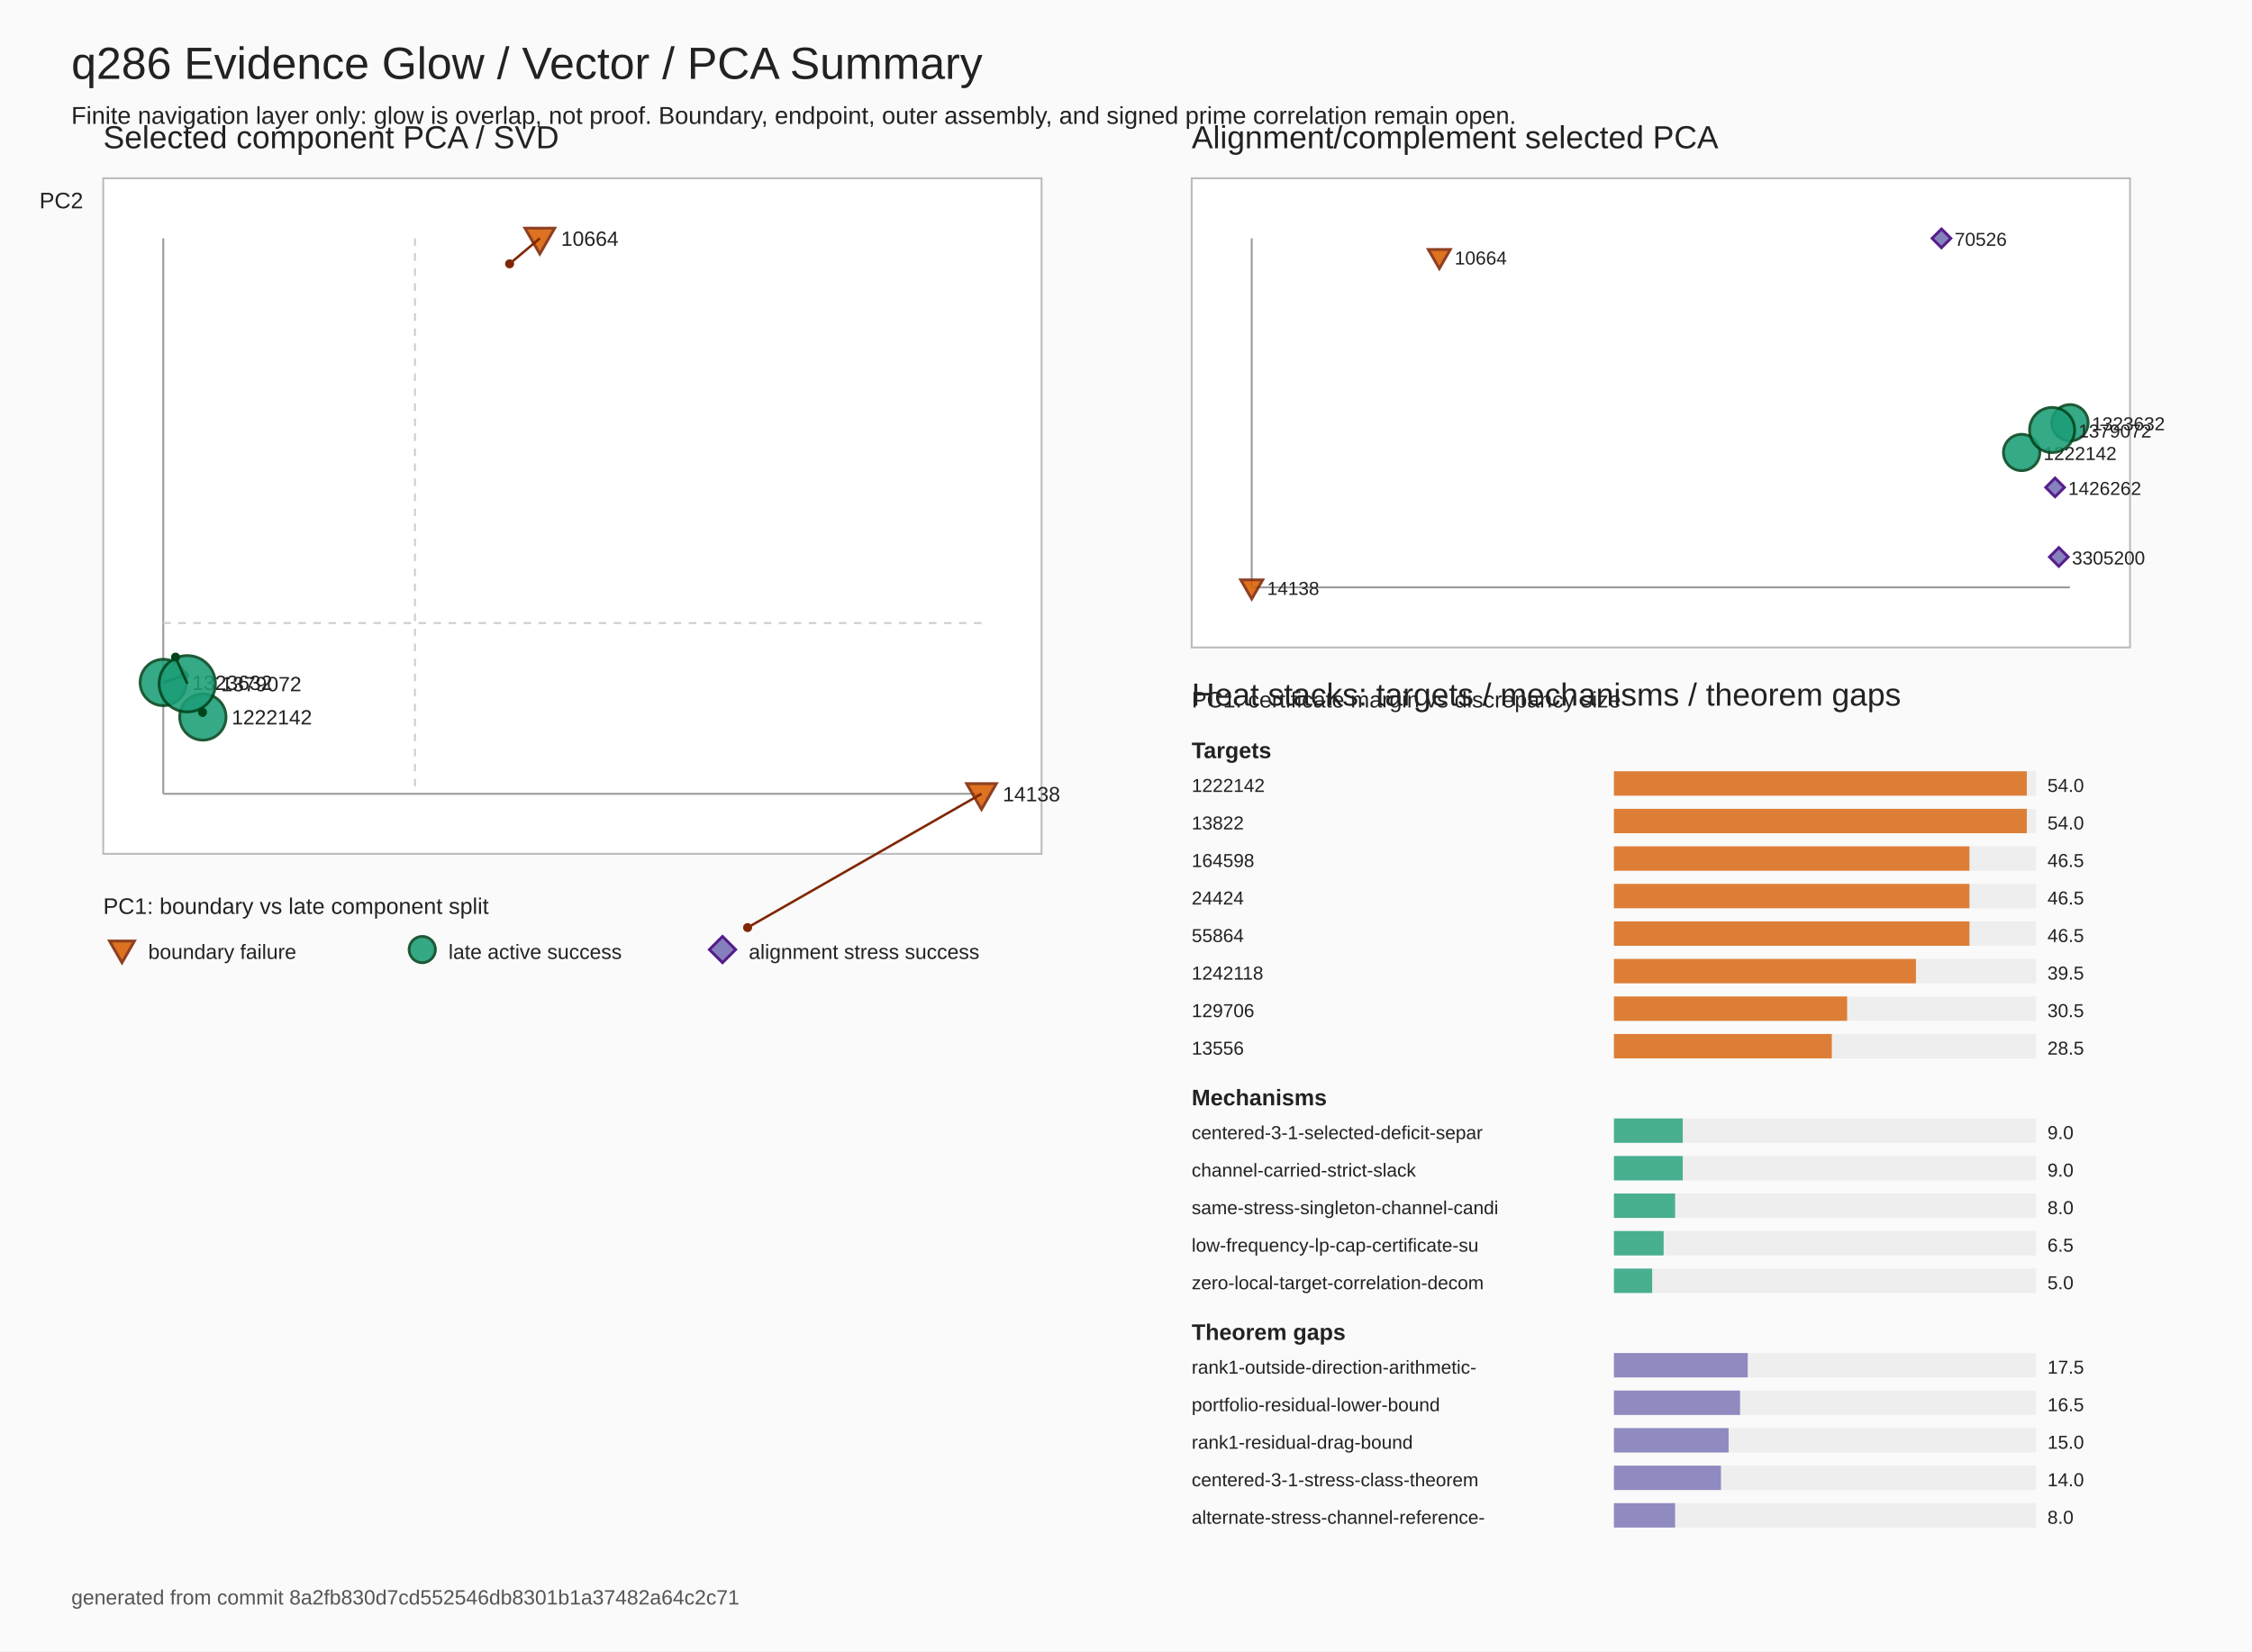
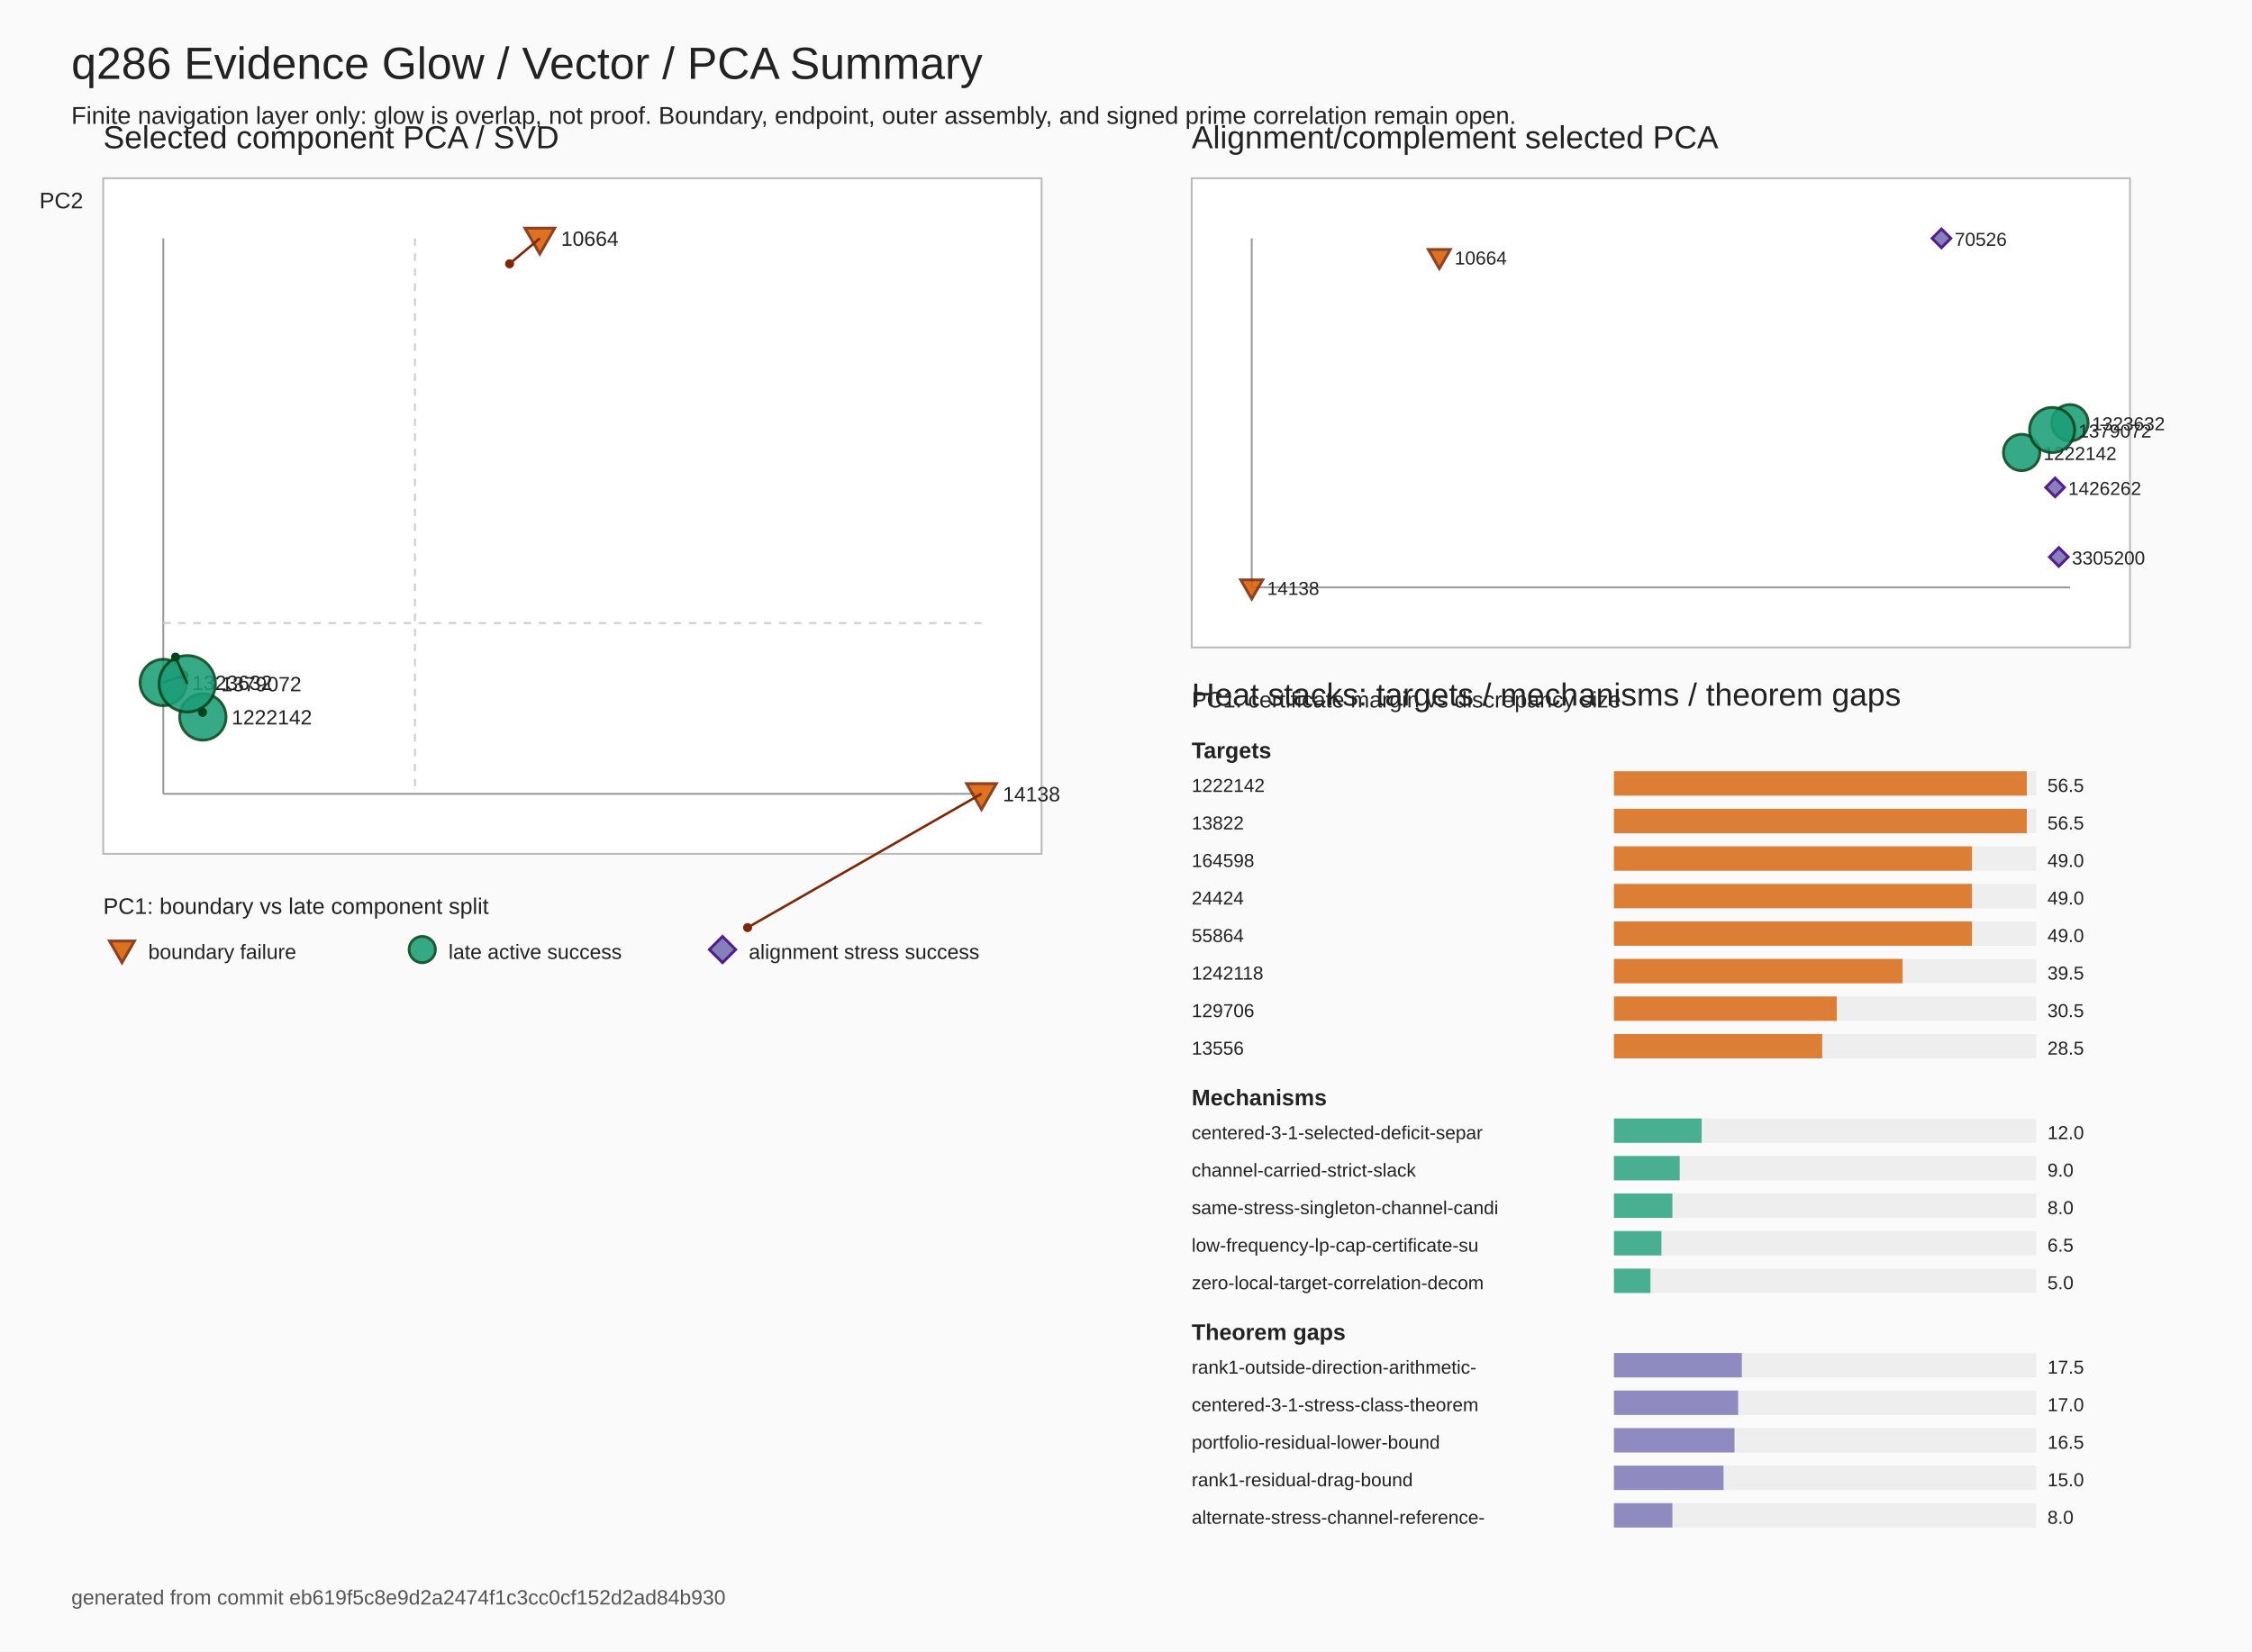
<svg xmlns="http://www.w3.org/2000/svg" width="1200" height="880" viewBox="0 0 1200 880" role="img" aria-labelledby="title desc">
  <rect x="0.00" y="0.00" width="1200.00" height="880.00" fill="#fafafa" stroke="none" opacity="1.0" />
  <text x="38.00" y="42.00" font-size="24" font-family="Arial, sans-serif" font-weight="500" text-anchor="start" fill="#222">q286 Evidence Glow / Vector / PCA Summary</text>
  <text x="38.00" y="66.00" font-size="13" font-family="Arial, sans-serif" font-weight="400" text-anchor="start" fill="#222">Finite navigation layer only: glow is overlap, not proof. Boundary, endpoint, outer assembly, and signed prime correlation remain open.</text>
-   <text x="38.00" y="855.00" font-size="11" font-family="Arial, sans-serif" font-weight="400" text-anchor="start" fill="#555">generated from commit 8a2fb830d7cd552546db8301b1a37482a64c2c71</text>
+   <text x="38.00" y="855.00" font-size="11" font-family="Arial, sans-serif" font-weight="400" text-anchor="start" fill="#555">generated from commit eb619f5c8e9d2a2474f1c3cc0cf152d2ad84b930</text>
  <rect x="55.00" y="95.00" width="500.00" height="360.00" fill="#ffffff" stroke="#bbbbbb" opacity="1.0" />
  <text x="55.00" y="79.00" font-size="17" font-family="Arial, sans-serif" font-weight="500" text-anchor="start" fill="#222">Selected component PCA / SVD</text>
  <text x="55.00" y="487.00" font-size="12" font-family="Arial, sans-serif" font-weight="400" text-anchor="start" fill="#222">PC1: boundary vs late component split</text>
  <text x="21.00" y="111.00" font-size="12" font-family="Arial, sans-serif" font-weight="400" text-anchor="start" fill="#222">PC2</text>
  <line x1="87.00" y1="423.00" x2="523.00" y2="423.00" stroke="#999" stroke-width="1" />
  <line x1="87.00" y1="127.00" x2="87.00" y2="423.00" stroke="#999" stroke-width="1" />
  <line x1="221.11" y1="127.00" x2="221.11" y2="423.00" stroke="#cccccc" stroke-width="1" stroke-dasharray="4 4" />
  <line x1="87.00" y1="332.02" x2="523.00" y2="332.02" stroke="#cccccc" stroke-width="1" stroke-dasharray="4 4" />
  <polygon points="287.65,135.33 279.73,121.58 295.57,121.58" fill="#d95f02" stroke="#7f2704" stroke-width="1.5" opacity="0.88" />
  <text x="298.98" y="131.00" font-size="11" font-family="Arial, sans-serif" font-weight="400" text-anchor="start" fill="#222">10664</text>
  <line x1="287.65" y1="127.00" x2="271.54" y2="140.59" stroke="#7f2704" stroke-width="1.3" />
  <circle cx="271.54" cy="140.59" r="2.4" fill="#7f2704" />
  <polygon points="523.00,431.33 515.08,417.58 530.92,417.58" fill="#d95f02" stroke="#7f2704" stroke-width="1.5" opacity="0.88" />
  <text x="534.33" y="427.00" font-size="11" font-family="Arial, sans-serif" font-weight="400" text-anchor="start" fill="#222">14138</text>
  <line x1="523.00" y1="423.00" x2="398.36" y2="494.29" stroke="#7f2704" stroke-width="1.3" />
  <circle cx="398.36" cy="494.29" r="2.4" fill="#7f2704" />
  <circle cx="108.10" cy="382.06" r="12.33" fill="#1b9e77" stroke="#00441b" stroke-width="1.5" opacity="0.88" />
  <text x="123.43" y="386.06" font-size="11" font-family="Arial, sans-serif" font-weight="400" text-anchor="start" fill="#222">1222142</text>
  <line x1="108.10" y1="382.06" x2="107.91" y2="379.54" stroke="#00441b" stroke-width="1.3" />
  <circle cx="107.91" cy="379.54" r="2.4" fill="#00441b" />
  <circle cx="87.00" cy="363.67" r="12.33" fill="#1b9e77" stroke="#00441b" stroke-width="1.5" opacity="0.88" />
  <text x="102.33" y="367.67" font-size="11" font-family="Arial, sans-serif" font-weight="400" text-anchor="start" fill="#222">1323632</text>
  <line x1="87.00" y1="363.67" x2="98.13" y2="359.93" stroke="#00441b" stroke-width="1.3" />
  <circle cx="98.13" cy="359.93" r="2.4" fill="#00441b" />
  <circle cx="99.79" cy="364.36" r="15.00" fill="#1b9e77" stroke="#00441b" stroke-width="1.5" opacity="0.88" />
  <text x="117.79" y="368.36" font-size="11" font-family="Arial, sans-serif" font-weight="400" text-anchor="start" fill="#222">1379072</text>
  <line x1="99.79" y1="364.36" x2="93.53" y2="350.16" stroke="#00441b" stroke-width="1.3" />
  <circle cx="93.53" cy="350.16" r="2.4" fill="#00441b" />
  <polygon points="65.00,513.00 58.35,501.45 71.65,501.45" fill="#d95f02" stroke="#7f2704" stroke-width="1.5" opacity="0.88" />
  <text x="79.00" y="511.00" font-size="11" font-family="Arial, sans-serif" font-weight="400" text-anchor="start" fill="#222">boundary failure</text>
  <circle cx="225.00" cy="506.00" r="7.00" fill="#1b9e77" stroke="#00441b" stroke-width="1.5" opacity="0.88" />
  <text x="239.00" y="511.00" font-size="11" font-family="Arial, sans-serif" font-weight="400" text-anchor="start" fill="#222">late active success</text>
  <polygon points="385.00,499.00 392.00,506.00 385.00,513.00 378.00,506.00" fill="#7570b3" stroke="#3f007d" stroke-width="1.5" opacity="0.88" />
  <text x="399.00" y="511.00" font-size="11" font-family="Arial, sans-serif" font-weight="400" text-anchor="start" fill="#222">alignment stress success</text>
  <rect x="635.00" y="95.00" width="500.00" height="250.00" fill="#ffffff" stroke="#bbbbbb" opacity="1.0" />
  <text x="635.00" y="79.00" font-size="17" font-family="Arial, sans-serif" font-weight="500" text-anchor="start" fill="#222">Alignment/complement selected PCA</text>
  <text x="635.00" y="377.00" font-size="12" font-family="Arial, sans-serif" font-weight="400" text-anchor="start" fill="#222">PC1: certificate margin vs discrepancy size</text>
  <line x1="667.00" y1="313.00" x2="1103.00" y2="313.00" stroke="#999" stroke-width="1" />
  <line x1="667.00" y1="127.00" x2="667.00" y2="313.00" stroke="#999" stroke-width="1" />
  <polygon points="766.97,143.12 761.11,132.95 772.82,132.95" fill="#d95f02" stroke="#7f2704" stroke-width="1.5" opacity="0.88" />
  <text x="775.13" y="140.95" font-size="10" font-family="Arial, sans-serif" font-weight="400" text-anchor="start" fill="#222">10664</text>
  <polygon points="667.00,319.17 661.14,308.99 672.86,308.99" fill="#d95f02" stroke="#7f2704" stroke-width="1.5" opacity="0.88" />
  <text x="675.17" y="317.00" font-size="10" font-family="Arial, sans-serif" font-weight="400" text-anchor="start" fill="#222">14138</text>
  <polygon points="1034.53,122.00 1039.53,127.00 1034.53,132.00 1029.53,127.00" fill="#7570b3" stroke="#3f007d" stroke-width="1.5" opacity="0.88" />
  <text x="1041.53" y="131.00" font-size="10" font-family="Arial, sans-serif" font-weight="400" text-anchor="start" fill="#222">70526</text>
  <circle cx="1077.24" cy="241.12" r="9.67" fill="#1b9e77" stroke="#00441b" stroke-width="1.5" opacity="0.88" />
  <text x="1088.91" y="245.12" font-size="10" font-family="Arial, sans-serif" font-weight="400" text-anchor="start" fill="#222">1222142</text>
  <circle cx="1103.00" cy="225.29" r="9.67" fill="#1b9e77" stroke="#00441b" stroke-width="1.5" opacity="0.88" />
  <text x="1114.67" y="229.29" font-size="10" font-family="Arial, sans-serif" font-weight="400" text-anchor="start" fill="#222">1323632</text>
  <circle cx="1093.49" cy="229.14" r="12.00" fill="#1b9e77" stroke="#00441b" stroke-width="1.5" opacity="0.88" />
  <text x="1107.49" y="233.14" font-size="10" font-family="Arial, sans-serif" font-weight="400" text-anchor="start" fill="#222">1379072</text>
  <polygon points="1095.07,254.73 1100.07,259.73 1095.07,264.73 1090.07,259.73" fill="#7570b3" stroke="#3f007d" stroke-width="1.5" opacity="0.88" />
  <text x="1102.07" y="263.73" font-size="10" font-family="Arial, sans-serif" font-weight="400" text-anchor="start" fill="#222">1426262</text>
  <polygon points="1097.07,291.80 1102.07,296.80 1097.07,301.80 1092.07,296.80" fill="#7570b3" stroke="#3f007d" stroke-width="1.5" opacity="0.88" />
  <text x="1104.07" y="300.80" font-size="10" font-family="Arial, sans-serif" font-weight="400" text-anchor="start" fill="#222">3305200</text>
  <text x="635.00" y="376.00" font-size="17" font-family="Arial, sans-serif" font-weight="500" text-anchor="start" fill="#222">Heat stacks: targets / mechanisms / theorem gaps</text>
  <text x="635.00" y="404.00" font-size="12" font-family="Arial, sans-serif" font-weight="600" text-anchor="start" fill="#222">Targets</text>
  <text x="635.00" y="422.00" font-size="10" font-family="Arial, sans-serif" font-weight="400" text-anchor="start" fill="#222">1222142</text>
  <rect x="860.00" y="411.00" width="225.00" height="13.00" fill="#eeeeee" stroke="none" opacity="1.0" />
  <rect x="860.00" y="411.00" width="220.00" height="13.00" fill="#d95f02" stroke="none" opacity="0.78" />
-   <text x="1091.00" y="422.00" font-size="10" font-family="Arial, sans-serif" font-weight="400" text-anchor="start" fill="#222">54.0</text>
+   <text x="1091.00" y="422.00" font-size="10" font-family="Arial, sans-serif" font-weight="400" text-anchor="start" fill="#222">56.5</text>
  <text x="635.00" y="442.00" font-size="10" font-family="Arial, sans-serif" font-weight="400" text-anchor="start" fill="#222">13822</text>
  <rect x="860.00" y="431.00" width="225.00" height="13.00" fill="#eeeeee" stroke="none" opacity="1.0" />
  <rect x="860.00" y="431.00" width="220.00" height="13.00" fill="#d95f02" stroke="none" opacity="0.78" />
-   <text x="1091.00" y="442.00" font-size="10" font-family="Arial, sans-serif" font-weight="400" text-anchor="start" fill="#222">54.0</text>
+   <text x="1091.00" y="442.00" font-size="10" font-family="Arial, sans-serif" font-weight="400" text-anchor="start" fill="#222">56.5</text>
  <text x="635.00" y="462.00" font-size="10" font-family="Arial, sans-serif" font-weight="400" text-anchor="start" fill="#222">164598</text>
  <rect x="860.00" y="451.00" width="225.00" height="13.00" fill="#eeeeee" stroke="none" opacity="1.0" />
-   <rect x="860.00" y="451.00" width="189.44" height="13.00" fill="#d95f02" stroke="none" opacity="0.78" />
-   <text x="1091.00" y="462.00" font-size="10" font-family="Arial, sans-serif" font-weight="400" text-anchor="start" fill="#222">46.5</text>
+   <rect x="860.00" y="451.00" width="190.80" height="13.00" fill="#d95f02" stroke="none" opacity="0.78" />
+   <text x="1091.00" y="462.00" font-size="10" font-family="Arial, sans-serif" font-weight="400" text-anchor="start" fill="#222">49.0</text>
  <text x="635.00" y="482.00" font-size="10" font-family="Arial, sans-serif" font-weight="400" text-anchor="start" fill="#222">24424</text>
  <rect x="860.00" y="471.00" width="225.00" height="13.00" fill="#eeeeee" stroke="none" opacity="1.0" />
-   <rect x="860.00" y="471.00" width="189.44" height="13.00" fill="#d95f02" stroke="none" opacity="0.78" />
-   <text x="1091.00" y="482.00" font-size="10" font-family="Arial, sans-serif" font-weight="400" text-anchor="start" fill="#222">46.5</text>
+   <rect x="860.00" y="471.00" width="190.80" height="13.00" fill="#d95f02" stroke="none" opacity="0.78" />
+   <text x="1091.00" y="482.00" font-size="10" font-family="Arial, sans-serif" font-weight="400" text-anchor="start" fill="#222">49.0</text>
  <text x="635.00" y="502.00" font-size="10" font-family="Arial, sans-serif" font-weight="400" text-anchor="start" fill="#222">55864</text>
  <rect x="860.00" y="491.00" width="225.00" height="13.00" fill="#eeeeee" stroke="none" opacity="1.0" />
-   <rect x="860.00" y="491.00" width="189.44" height="13.00" fill="#d95f02" stroke="none" opacity="0.78" />
-   <text x="1091.00" y="502.00" font-size="10" font-family="Arial, sans-serif" font-weight="400" text-anchor="start" fill="#222">46.5</text>
+   <rect x="860.00" y="491.00" width="190.80" height="13.00" fill="#d95f02" stroke="none" opacity="0.78" />
+   <text x="1091.00" y="502.00" font-size="10" font-family="Arial, sans-serif" font-weight="400" text-anchor="start" fill="#222">49.0</text>
  <text x="635.00" y="522.00" font-size="10" font-family="Arial, sans-serif" font-weight="400" text-anchor="start" fill="#222">1242118</text>
  <rect x="860.00" y="511.00" width="225.00" height="13.00" fill="#eeeeee" stroke="none" opacity="1.0" />
-   <rect x="860.00" y="511.00" width="160.93" height="13.00" fill="#d95f02" stroke="none" opacity="0.78" />
+   <rect x="860.00" y="511.00" width="153.81" height="13.00" fill="#d95f02" stroke="none" opacity="0.78" />
  <text x="1091.00" y="522.00" font-size="10" font-family="Arial, sans-serif" font-weight="400" text-anchor="start" fill="#222">39.5</text>
  <text x="635.00" y="542.00" font-size="10" font-family="Arial, sans-serif" font-weight="400" text-anchor="start" fill="#222">129706</text>
  <rect x="860.00" y="531.00" width="225.00" height="13.00" fill="#eeeeee" stroke="none" opacity="1.0" />
-   <rect x="860.00" y="531.00" width="124.26" height="13.00" fill="#d95f02" stroke="none" opacity="0.78" />
+   <rect x="860.00" y="531.00" width="118.76" height="13.00" fill="#d95f02" stroke="none" opacity="0.78" />
  <text x="1091.00" y="542.00" font-size="10" font-family="Arial, sans-serif" font-weight="400" text-anchor="start" fill="#222">30.5</text>
  <text x="635.00" y="562.00" font-size="10" font-family="Arial, sans-serif" font-weight="400" text-anchor="start" fill="#222">13556</text>
  <rect x="860.00" y="551.00" width="225.00" height="13.00" fill="#eeeeee" stroke="none" opacity="1.0" />
-   <rect x="860.00" y="551.00" width="116.11" height="13.00" fill="#d95f02" stroke="none" opacity="0.78" />
+   <rect x="860.00" y="551.00" width="110.97" height="13.00" fill="#d95f02" stroke="none" opacity="0.78" />
  <text x="1091.00" y="562.00" font-size="10" font-family="Arial, sans-serif" font-weight="400" text-anchor="start" fill="#222">28.5</text>
  <text x="635.00" y="589.00" font-size="12" font-family="Arial, sans-serif" font-weight="600" text-anchor="start" fill="#222">Mechanisms</text>
  <text x="635.00" y="607.00" font-size="10" font-family="Arial, sans-serif" font-weight="400" text-anchor="start" fill="#222">centered-3-1-selected-deficit-separ</text>
  <rect x="860.00" y="596.00" width="225.00" height="13.00" fill="#eeeeee" stroke="none" opacity="1.0" />
-   <rect x="860.00" y="596.00" width="36.67" height="13.00" fill="#1b9e77" stroke="none" opacity="0.78" />
-   <text x="1091.00" y="607.00" font-size="10" font-family="Arial, sans-serif" font-weight="400" text-anchor="start" fill="#222">9.0</text>
+   <rect x="860.00" y="596.00" width="46.73" height="13.00" fill="#1b9e77" stroke="none" opacity="0.78" />
+   <text x="1091.00" y="607.00" font-size="10" font-family="Arial, sans-serif" font-weight="400" text-anchor="start" fill="#222">12.0</text>
  <text x="635.00" y="627.00" font-size="10" font-family="Arial, sans-serif" font-weight="400" text-anchor="start" fill="#222">channel-carried-strict-slack</text>
  <rect x="860.00" y="616.00" width="225.00" height="13.00" fill="#eeeeee" stroke="none" opacity="1.0" />
-   <rect x="860.00" y="616.00" width="36.67" height="13.00" fill="#1b9e77" stroke="none" opacity="0.78" />
+   <rect x="860.00" y="616.00" width="35.04" height="13.00" fill="#1b9e77" stroke="none" opacity="0.78" />
  <text x="1091.00" y="627.00" font-size="10" font-family="Arial, sans-serif" font-weight="400" text-anchor="start" fill="#222">9.0</text>
  <text x="635.00" y="647.00" font-size="10" font-family="Arial, sans-serif" font-weight="400" text-anchor="start" fill="#222">same-stress-singleton-channel-candi</text>
  <rect x="860.00" y="636.00" width="225.00" height="13.00" fill="#eeeeee" stroke="none" opacity="1.0" />
-   <rect x="860.00" y="636.00" width="32.59" height="13.00" fill="#1b9e77" stroke="none" opacity="0.78" />
+   <rect x="860.00" y="636.00" width="31.15" height="13.00" fill="#1b9e77" stroke="none" opacity="0.78" />
  <text x="1091.00" y="647.00" font-size="10" font-family="Arial, sans-serif" font-weight="400" text-anchor="start" fill="#222">8.0</text>
  <text x="635.00" y="667.00" font-size="10" font-family="Arial, sans-serif" font-weight="400" text-anchor="start" fill="#222">low-frequency-lp-cap-certificate-su</text>
  <rect x="860.00" y="656.00" width="225.00" height="13.00" fill="#eeeeee" stroke="none" opacity="1.0" />
-   <rect x="860.00" y="656.00" width="26.48" height="13.00" fill="#1b9e77" stroke="none" opacity="0.78" />
+   <rect x="860.00" y="656.00" width="25.31" height="13.00" fill="#1b9e77" stroke="none" opacity="0.78" />
  <text x="1091.00" y="667.00" font-size="10" font-family="Arial, sans-serif" font-weight="400" text-anchor="start" fill="#222">6.5</text>
  <text x="635.00" y="687.00" font-size="10" font-family="Arial, sans-serif" font-weight="400" text-anchor="start" fill="#222">zero-local-target-correlation-decom</text>
  <rect x="860.00" y="676.00" width="225.00" height="13.00" fill="#eeeeee" stroke="none" opacity="1.0" />
-   <rect x="860.00" y="676.00" width="20.37" height="13.00" fill="#1b9e77" stroke="none" opacity="0.78" />
+   <rect x="860.00" y="676.00" width="19.47" height="13.00" fill="#1b9e77" stroke="none" opacity="0.78" />
  <text x="1091.00" y="687.00" font-size="10" font-family="Arial, sans-serif" font-weight="400" text-anchor="start" fill="#222">5.0</text>
  <text x="635.00" y="714.00" font-size="12" font-family="Arial, sans-serif" font-weight="600" text-anchor="start" fill="#222">Theorem gaps</text>
  <text x="635.00" y="732.00" font-size="10" font-family="Arial, sans-serif" font-weight="400" text-anchor="start" fill="#222">rank1-outside-direction-arithmetic-</text>
  <rect x="860.00" y="721.00" width="225.00" height="13.00" fill="#eeeeee" stroke="none" opacity="1.0" />
-   <rect x="860.00" y="721.00" width="71.30" height="13.00" fill="#7570b3" stroke="none" opacity="0.78" />
+   <rect x="860.00" y="721.00" width="68.14" height="13.00" fill="#7570b3" stroke="none" opacity="0.78" />
  <text x="1091.00" y="732.00" font-size="10" font-family="Arial, sans-serif" font-weight="400" text-anchor="start" fill="#222">17.5</text>
-   <text x="635.00" y="752.00" font-size="10" font-family="Arial, sans-serif" font-weight="400" text-anchor="start" fill="#222">portfolio-residual-lower-bound</text>
+   <text x="635.00" y="752.00" font-size="10" font-family="Arial, sans-serif" font-weight="400" text-anchor="start" fill="#222">centered-3-1-stress-class-theorem</text>
  <rect x="860.00" y="741.00" width="225.00" height="13.00" fill="#eeeeee" stroke="none" opacity="1.0" />
-   <rect x="860.00" y="741.00" width="67.22" height="13.00" fill="#7570b3" stroke="none" opacity="0.78" />
-   <text x="1091.00" y="752.00" font-size="10" font-family="Arial, sans-serif" font-weight="400" text-anchor="start" fill="#222">16.5</text>
-   <text x="635.00" y="772.00" font-size="10" font-family="Arial, sans-serif" font-weight="400" text-anchor="start" fill="#222">rank1-residual-drag-bound</text>
+   <rect x="860.00" y="741.00" width="66.19" height="13.00" fill="#7570b3" stroke="none" opacity="0.78" />
+   <text x="1091.00" y="752.00" font-size="10" font-family="Arial, sans-serif" font-weight="400" text-anchor="start" fill="#222">17.0</text>
+   <text x="635.00" y="772.00" font-size="10" font-family="Arial, sans-serif" font-weight="400" text-anchor="start" fill="#222">portfolio-residual-lower-bound</text>
  <rect x="860.00" y="761.00" width="225.00" height="13.00" fill="#eeeeee" stroke="none" opacity="1.0" />
-   <rect x="860.00" y="761.00" width="61.11" height="13.00" fill="#7570b3" stroke="none" opacity="0.78" />
-   <text x="1091.00" y="772.00" font-size="10" font-family="Arial, sans-serif" font-weight="400" text-anchor="start" fill="#222">15.0</text>
-   <text x="635.00" y="792.00" font-size="10" font-family="Arial, sans-serif" font-weight="400" text-anchor="start" fill="#222">centered-3-1-stress-class-theorem</text>
+   <rect x="860.00" y="761.00" width="64.25" height="13.00" fill="#7570b3" stroke="none" opacity="0.78" />
+   <text x="1091.00" y="772.00" font-size="10" font-family="Arial, sans-serif" font-weight="400" text-anchor="start" fill="#222">16.5</text>
+   <text x="635.00" y="792.00" font-size="10" font-family="Arial, sans-serif" font-weight="400" text-anchor="start" fill="#222">rank1-residual-drag-bound</text>
  <rect x="860.00" y="781.00" width="225.00" height="13.00" fill="#eeeeee" stroke="none" opacity="1.0" />
-   <rect x="860.00" y="781.00" width="57.04" height="13.00" fill="#7570b3" stroke="none" opacity="0.78" />
-   <text x="1091.00" y="792.00" font-size="10" font-family="Arial, sans-serif" font-weight="400" text-anchor="start" fill="#222">14.0</text>
+   <rect x="860.00" y="781.00" width="58.41" height="13.00" fill="#7570b3" stroke="none" opacity="0.78" />
+   <text x="1091.00" y="792.00" font-size="10" font-family="Arial, sans-serif" font-weight="400" text-anchor="start" fill="#222">15.0</text>
  <text x="635.00" y="812.00" font-size="10" font-family="Arial, sans-serif" font-weight="400" text-anchor="start" fill="#222">alternate-stress-channel-reference-</text>
  <rect x="860.00" y="801.00" width="225.00" height="13.00" fill="#eeeeee" stroke="none" opacity="1.0" />
-   <rect x="860.00" y="801.00" width="32.59" height="13.00" fill="#7570b3" stroke="none" opacity="0.78" />
+   <rect x="860.00" y="801.00" width="31.15" height="13.00" fill="#7570b3" stroke="none" opacity="0.78" />
  <text x="1091.00" y="812.00" font-size="10" font-family="Arial, sans-serif" font-weight="400" text-anchor="start" fill="#222">8.0</text>
</svg>
